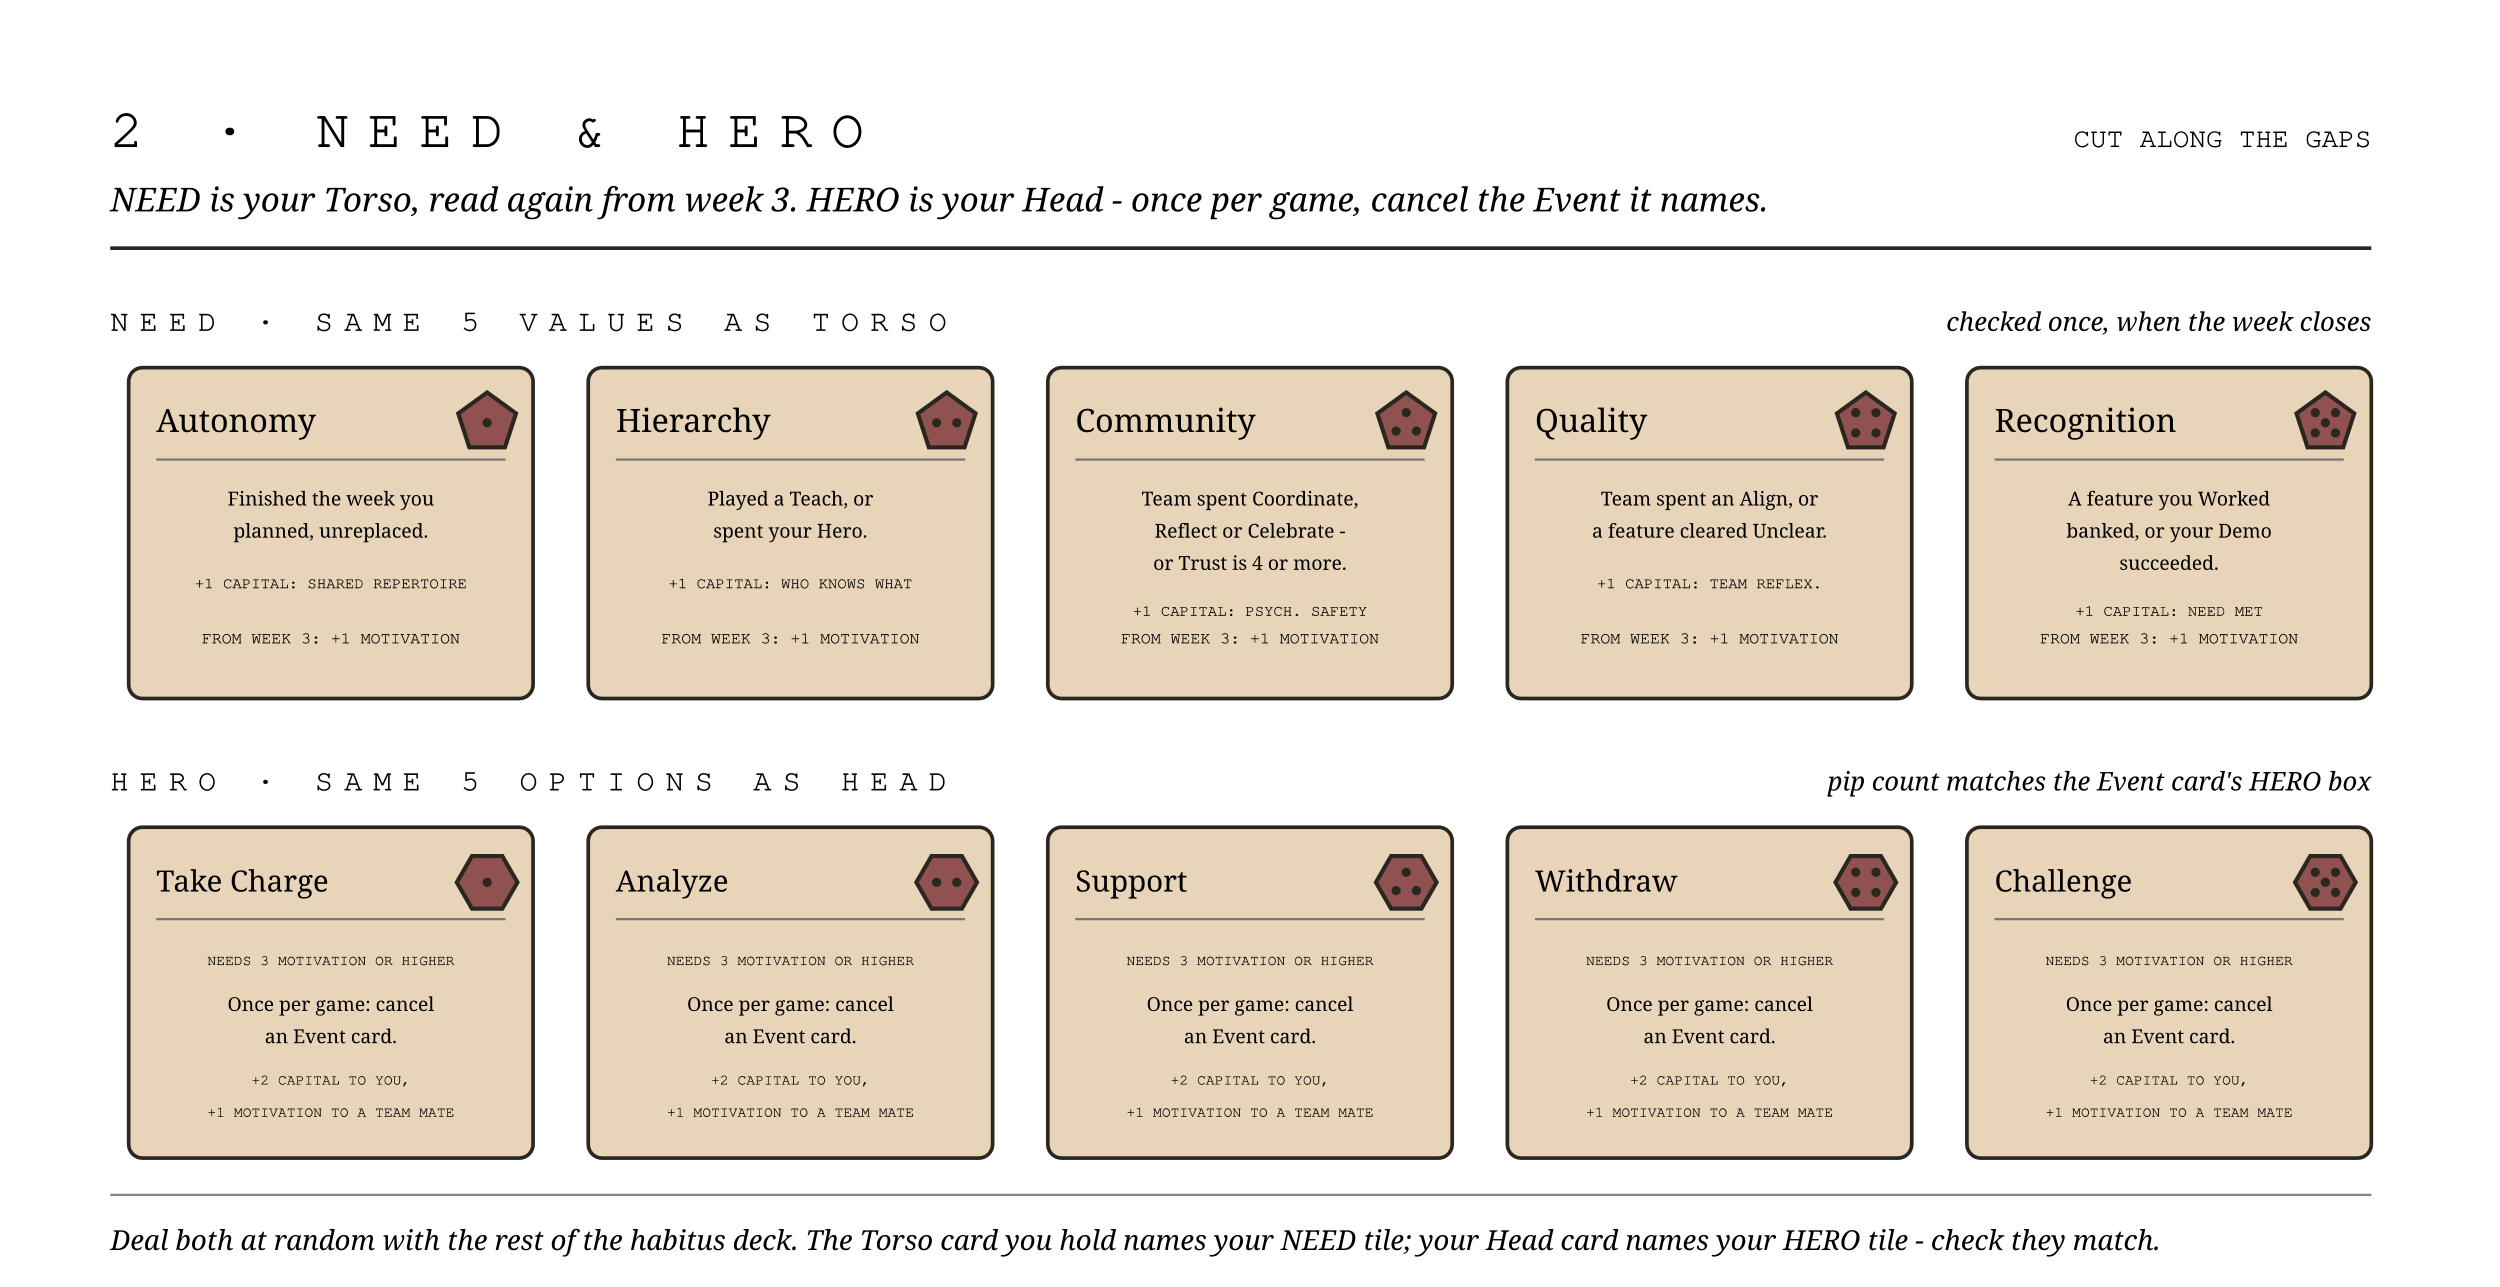
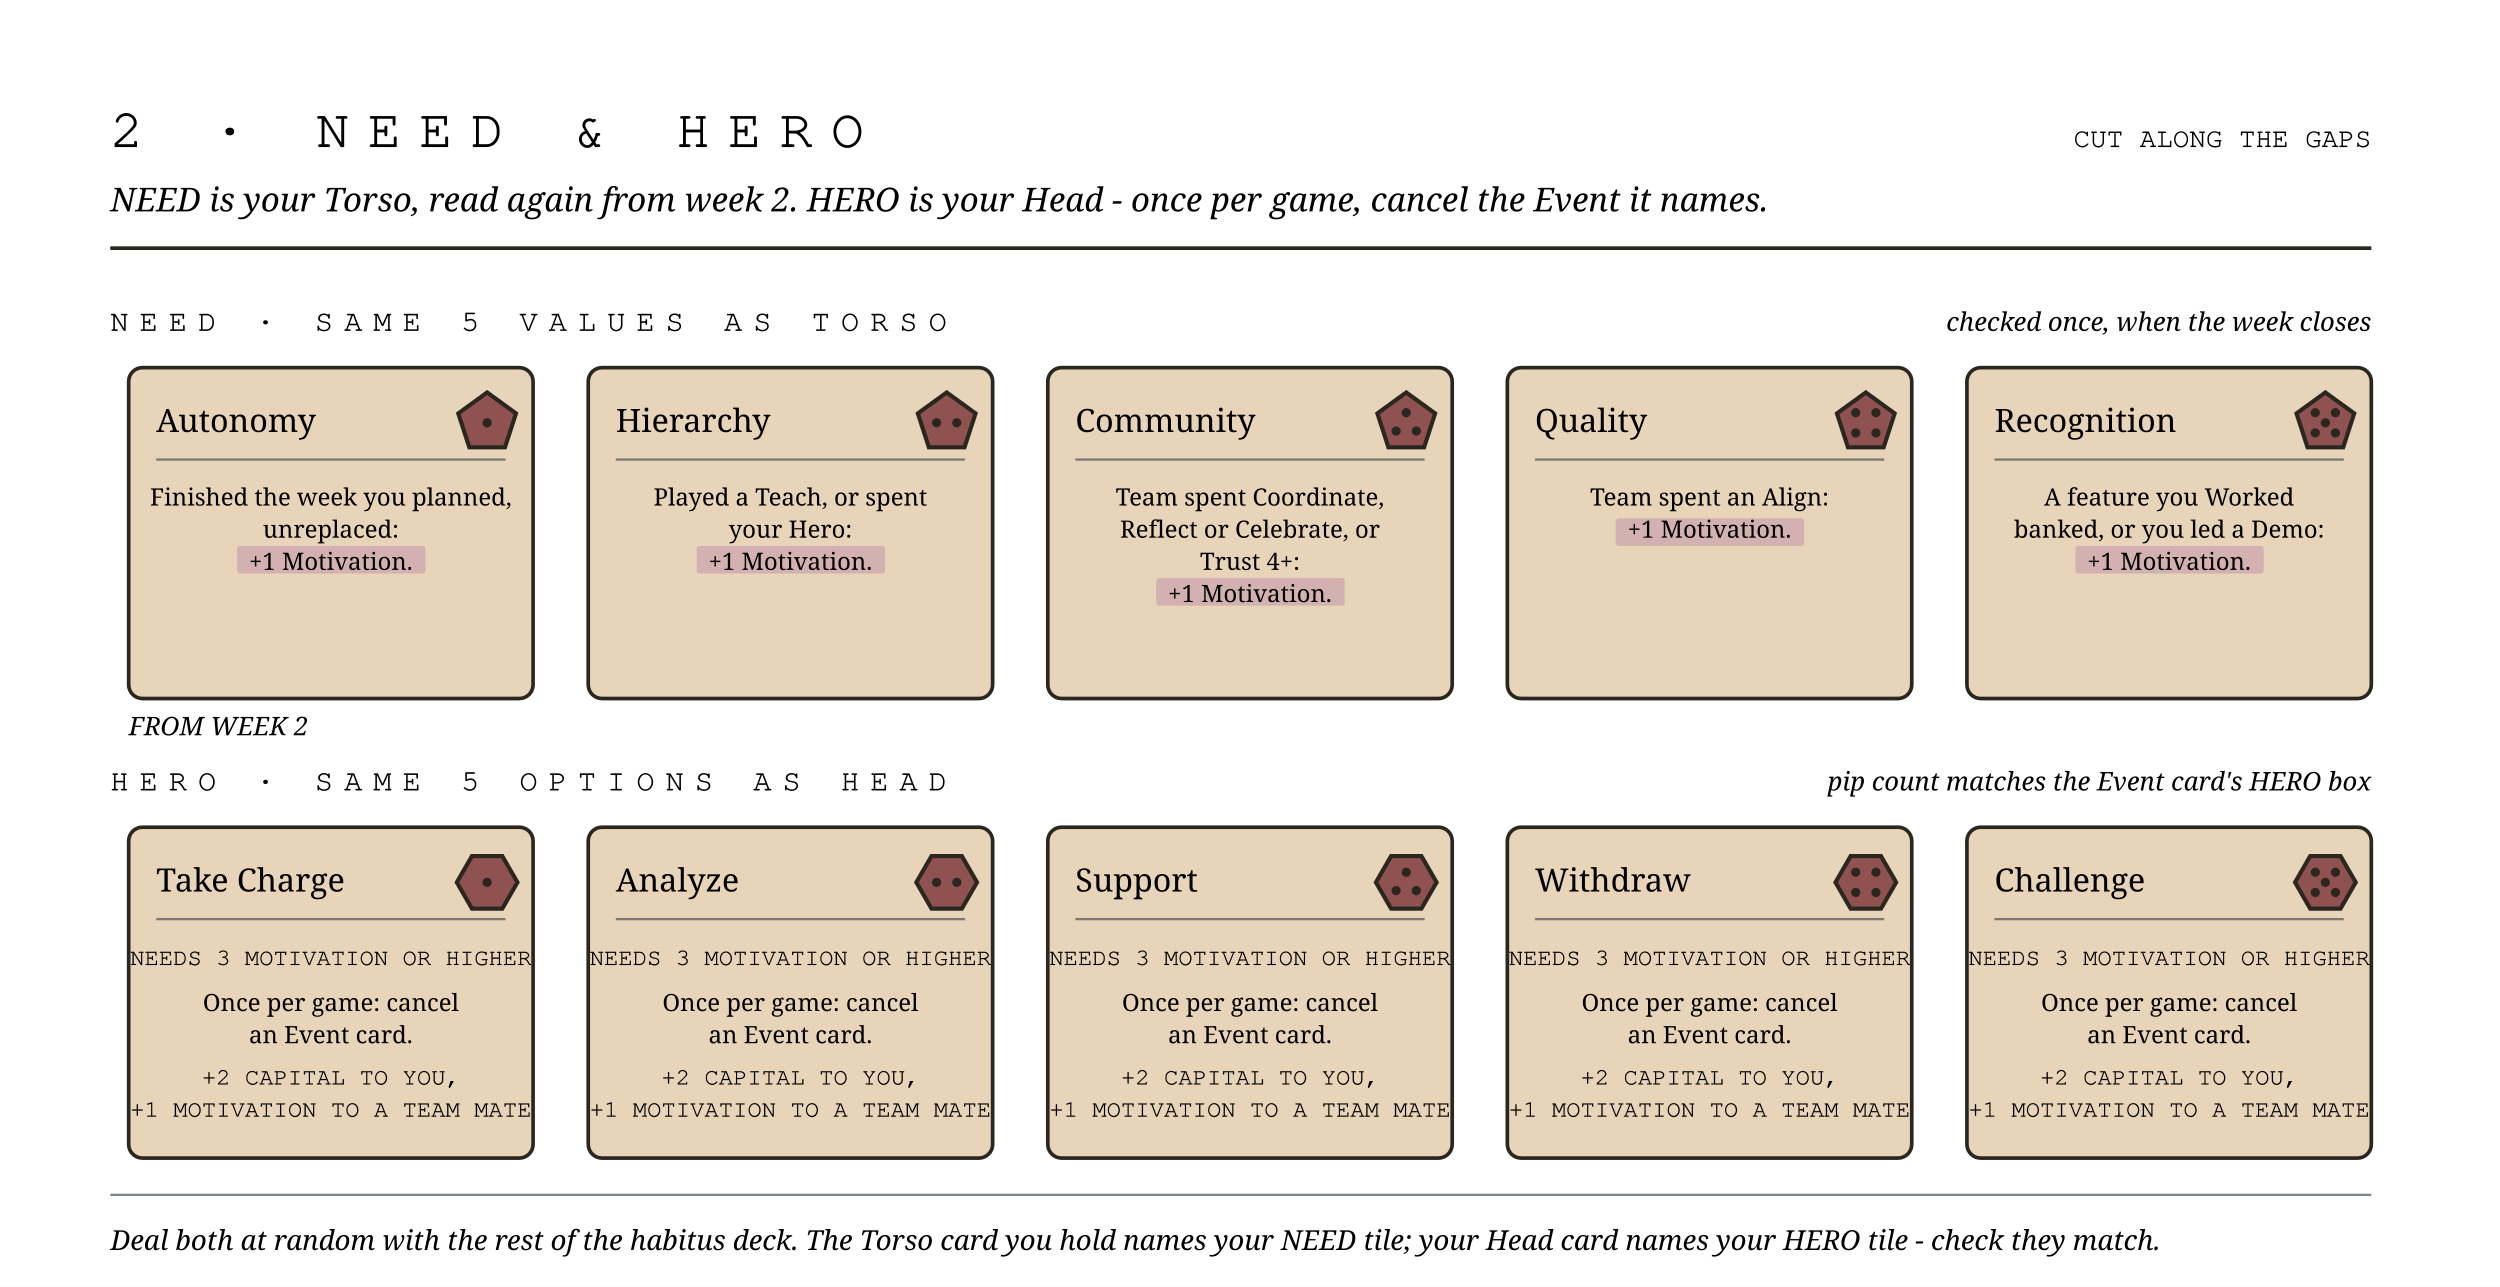
<svg xmlns="http://www.w3.org/2000/svg" width="272mm" height="140mm" viewBox="0 0 272 140">
  <style>
  .serif { font-family:"EB Garamond",Garamond,Georgia,serif; fill:#000000; }
  .mono  { font-family:"IBM Plex Mono","Courier Prime",Courier,monospace; fill:#000000; }
  .cut   { fill:#E8D4B8; stroke:#2A2620; stroke-width:.4; }
  .hair  { stroke:#4A5259; stroke-width:.25; fill:none; opacity:.7; }
  .rl    { font-size:3.3px; letter-spacing:1.2px; }
  .ic    { fill:#F2EDE0; stroke:#2A2620; stroke-width:.45; }
  .pip   { fill:#2A2620; stroke:none; }
</style>
  <defs>
    <g id="sh-torso">
      <polygon points="0,-3.3 3.14,-1.02 1.94,2.67 -1.94,2.67 -3.14,-1.02" class="ic" />
    </g>
    <g id="sh-torso-red">
      <polygon points="0,-3.3 3.14,-1.02 1.94,2.67 -1.94,2.67 -3.14,-1.02" fill="#905151" stroke="#2A2620" stroke-width=".45" />
    </g>
    <g id="sh-head">
      <polygon points="3.3,0 1.65,2.86 -1.65,2.86 -3.3,0 -1.65,-2.86 1.65,-2.86" class="ic" />
    </g>
    <g id="sh-head-red">
      <polygon points="3.3,0 1.65,2.86 -1.65,2.86 -3.3,0 -1.65,-2.86 1.65,-2.86" fill="#905151" stroke="#2A2620" stroke-width=".45" />
    </g>
    <g id="p1">
      <circle cx="0" cy="0" r=".5" class="pip" />
    </g>
    <g id="p2">
      <circle cx="-1.1" cy="0" r=".5" class="pip" />
      <circle cx="1.1" cy="0" r=".5" class="pip" />
    </g>
    <g id="p3">
      <circle cx="0" cy="-1.1" r=".5" class="pip" />
      <circle cx="-1.1" cy="0.9" r=".5" class="pip" />
      <circle cx="1.1" cy="0.9" r=".5" class="pip" />
    </g>
    <g id="p4">
      <circle cx="-1.1" cy="-1.1" r=".5" class="pip" />
      <circle cx="1.1" cy="-1.1" r=".5" class="pip" />
      <circle cx="-1.1" cy="1.1" r=".5" class="pip" />
      <circle cx="1.1" cy="1.1" r=".5" class="pip" />
    </g>
    <g id="p5">
      <circle cx="-1.1" cy="-1.1" r=".5" class="pip" />
      <circle cx="1.1" cy="-1.1" r=".5" class="pip" />
      <circle cx="0" cy="0" r=".5" class="pip" />
      <circle cx="-1.1" cy="1.1" r=".5" class="pip" />
      <circle cx="1.1" cy="1.1" r=".5" class="pip" />
    </g>
  </defs>
  <rect width="272" height="140" fill="#FFFFFF" />
  <text x="12" y="16" class="mono" font-size="6" letter-spacing="2">2 · NEED &amp; HERO</text>
-   <text x="12" y="23" class="serif" font-size="3.6" font-style="italic">NEED is your Torso, read again from week 3. HERO is your Head - once per game, cancel the Event it names.</text>
+   <text x="12" y="23" class="serif" font-size="3.6" font-style="italic">NEED is your Torso, read again from week 2. HERO is your Head - once per game, cancel the Event it names.</text>
  <text x="258" y="16" class="mono" font-size="3" text-anchor="end">CUT ALONG THE GAPS</text>
  <line x1="12" y1="27" x2="258" y2="27" stroke="#2A2620" stroke-width=".4" />
  <text x="12" y="36" class="mono rl">NEED · SAME 5 VALUES AS TORSO</text>
  <text x="258" y="36" class="serif" font-size="2.8" text-anchor="end" font-style="italic">checked once, when the week closes</text>
  <g>
    <rect x="14" y="40" width="44" height="36" rx="1.5" class="cut" />
    <use href="#sh-torso-red" x="53" y="46" />
    <use href="#p1" x="53" y="46" />
    <text x="17" y="47" class="serif" font-size="3.5">Autonomy</text>
    <line x1="17" y1="50" x2="55" y2="50" class="hair" />
-     <text x="36" y="55" class="serif" font-size="2.1" text-anchor="middle">Finished the week you</text>
-     <text x="36" y="58.5" class="serif" font-size="2.1" text-anchor="middle">planned, unreplaced.</text>
-     <text x="36" y="64" class="mono" font-size="1.7" text-anchor="middle">+1 CAPITAL: SHARED REPERTOIRE</text>
-     <text x="36" y="70" class="mono" font-size="1.8" text-anchor="middle">FROM WEEK 3: +1 MOTIVATION</text>
+     <text x="36" y="55" class="serif" font-size="2.6" text-anchor="middle">Finished the week you planned,</text>
+     <text x="36" y="58.5" class="serif" font-size="2.6" text-anchor="middle">unreplaced:</text>
+     <rect x="25.8" y="59.4" width="20.5" height="3" rx=".3" fill="#D3B1B1" />
+     <text x="36" y="62" class="serif" font-size="2.6" text-anchor="middle">+1 Motivation.</text>
    <rect x="64" y="40" width="44" height="36" rx="1.5" class="cut" />
    <use href="#sh-torso-red" x="103" y="46" />
    <use href="#p2" x="103" y="46" />
    <text x="67" y="47" class="serif" font-size="3.5">Hierarchy</text>
    <line x1="67" y1="50" x2="105" y2="50" class="hair" />
-     <text x="86" y="55" class="serif" font-size="2.1" text-anchor="middle">Played a Teach, or</text>
-     <text x="86" y="58.5" class="serif" font-size="2.1" text-anchor="middle">spent your Hero.</text>
-     <text x="86" y="64" class="mono" font-size="1.7" text-anchor="middle">+1 CAPITAL: WHO KNOWS WHAT</text>
-     <text x="86" y="70" class="mono" font-size="1.8" text-anchor="middle">FROM WEEK 3: +1 MOTIVATION</text>
+     <text x="86" y="55" class="serif" font-size="2.6" text-anchor="middle">Played a Teach, or spent</text>
+     <text x="86" y="58.5" class="serif" font-size="2.6" text-anchor="middle">your Hero:</text>
+     <rect x="75.8" y="59.4" width="20.5" height="3" rx=".3" fill="#D3B1B1" />
+     <text x="86" y="62" class="serif" font-size="2.6" text-anchor="middle">+1 Motivation.</text>
    <rect x="114" y="40" width="44" height="36" rx="1.5" class="cut" />
    <use href="#sh-torso-red" x="153" y="46" />
    <use href="#p3" x="153" y="46" />
    <text x="117" y="47" class="serif" font-size="3.5">Community</text>
    <line x1="117" y1="50" x2="155" y2="50" class="hair" />
-     <text x="136" y="55" class="serif" font-size="2.1" text-anchor="middle">Team spent Coordinate,</text>
-     <text x="136" y="58.5" class="serif" font-size="2.1" text-anchor="middle">Reflect or Celebrate -</text>
-     <text x="136" y="62" class="serif" font-size="2.1" text-anchor="middle">or Trust is 4 or more.</text>
-     <text x="136" y="67" class="mono" font-size="1.7" text-anchor="middle">+1 CAPITAL: PSYCH. SAFETY</text>
-     <text x="136" y="70" class="mono" font-size="1.8" text-anchor="middle">FROM WEEK 3: +1 MOTIVATION</text>
+     <text x="136" y="55" class="serif" font-size="2.6" text-anchor="middle">Team spent Coordinate,</text>
+     <text x="136" y="58.5" class="serif" font-size="2.6" text-anchor="middle">Reflect or Celebrate, or</text>
+     <text x="136" y="62" class="serif" font-size="2.6" text-anchor="middle">Trust 4+:</text>
+     <rect x="125.8" y="62.9" width="20.5" height="3" rx=".3" fill="#D3B1B1" />
+     <text x="136" y="65.5" class="serif" font-size="2.6" text-anchor="middle">+1 Motivation.</text>
    <rect x="164" y="40" width="44" height="36" rx="1.5" class="cut" />
    <use href="#sh-torso-red" x="203" y="46" />
    <use href="#p4" x="203" y="46" />
    <text x="167" y="47" class="serif" font-size="3.5">Quality</text>
    <line x1="167" y1="50" x2="205" y2="50" class="hair" />
-     <text x="186" y="55" class="serif" font-size="2.1" text-anchor="middle">Team spent an Align, or</text>
-     <text x="186" y="58.5" class="serif" font-size="2.1" text-anchor="middle">a feature cleared Unclear.</text>
-     <text x="186" y="64" class="mono" font-size="1.7" text-anchor="middle">+1 CAPITAL: TEAM REFLEX.</text>
-     <text x="186" y="70" class="mono" font-size="1.8" text-anchor="middle">FROM WEEK 3: +1 MOTIVATION</text>
+     <text x="186" y="55" class="serif" font-size="2.6" text-anchor="middle">Team spent an Align:</text>
+     <rect x="175.8" y="56.4" width="20.5" height="3" rx=".3" fill="#D3B1B1" />
+     <text x="186" y="58.5" class="serif" font-size="2.6" text-anchor="middle">+1 Motivation.</text>
    <rect x="214" y="40" width="44" height="36" rx="1.5" class="cut" />
    <use href="#sh-torso-red" x="253" y="46" />
    <use href="#p5" x="253" y="46" />
    <text x="217" y="47" class="serif" font-size="3.5">Recognition</text>
    <line x1="217" y1="50" x2="255" y2="50" class="hair" />
-     <text x="236" y="55" class="serif" font-size="2.1" text-anchor="middle">A feature you Worked</text>
-     <text x="236" y="58.5" class="serif" font-size="2.1" text-anchor="middle">banked, or your Demo</text>
-     <text x="236" y="62" class="serif" font-size="2.1" text-anchor="middle">succeeded.</text>
-     <text x="236" y="67" class="mono" font-size="1.7" text-anchor="middle">+1 CAPITAL: NEED MET</text>
-     <text x="236" y="70" class="mono" font-size="1.8" text-anchor="middle">FROM WEEK 3: +1 MOTIVATION</text>
+     <text x="236" y="55" class="serif" font-size="2.6" text-anchor="middle">A feature you Worked</text>
+     <text x="236" y="58.5" class="serif" font-size="2.6" text-anchor="middle">banked, or you led a Demo:</text>
+     <rect x="225.8" y="59.4" width="20.5" height="3" rx=".3" fill="#D3B1B1" />
+     <text x="236" y="62" class="serif" font-size="2.6" text-anchor="middle">+1 Motivation.</text>
  </g>
+   <text x="14" y="80" class="serif" font-size="2.8" font-style="italic">FROM WEEK 2</text>
  <text x="12" y="86" class="mono rl">HERO · SAME 5 OPTIONS AS HEAD</text>
  <text x="258" y="86" class="serif" font-size="2.8" text-anchor="end" font-style="italic">pip count matches the Event card's HERO box</text>
  <g>
    <rect x="14" y="90" width="44" height="36" rx="1.5" class="cut" />
    <use href="#sh-head-red" x="53" y="96" />
    <use href="#p1" x="53" y="96" />
-     <text x="17" y="97" class="serif" font-size="3.2">Take Charge</text>
+     <text x="17" y="97" class="serif" font-size="3.5">Take Charge</text>
    <line x1="17" y1="100" x2="55" y2="100" class="hair" />
-     <text x="36" y="105" class="mono" font-size="1.6" text-anchor="middle">NEEDS 3 MOTIVATION OR HIGHER</text>
-     <text x="36" y="110" class="serif" font-size="2.1" text-anchor="middle">Once per game: cancel</text>
-     <text x="36" y="113.5" class="serif" font-size="2.1" text-anchor="middle">an Event card.</text>
-     <text x="36" y="118" class="mono" font-size="1.6" text-anchor="middle">+2 CAPITAL TO YOU,</text>
-     <text x="36" y="121.5" class="mono" font-size="1.6" text-anchor="middle">+1 MOTIVATION TO A TEAM MATE</text>
+     <text x="36" y="105" class="mono" font-size="2.6" text-anchor="middle">NEEDS 3 MOTIVATION OR HIGHER</text>
+     <text x="36" y="110" class="serif" font-size="2.6" text-anchor="middle">Once per game: cancel</text>
+     <text x="36" y="113.5" class="serif" font-size="2.6" text-anchor="middle">an Event card.</text>
+     <text x="36" y="118" class="mono" font-size="2.6" text-anchor="middle">+2 CAPITAL TO YOU,</text>
+     <text x="36" y="121.5" class="mono" font-size="2.6" text-anchor="middle">+1 MOTIVATION TO A TEAM MATE</text>
    <rect x="64" y="90" width="44" height="36" rx="1.5" class="cut" />
    <use href="#sh-head-red" x="103" y="96" />
    <use href="#p2" x="103" y="96" />
-     <text x="67" y="97" class="serif" font-size="3.2">Analyze</text>
+     <text x="67" y="97" class="serif" font-size="3.5">Analyze</text>
    <line x1="67" y1="100" x2="105" y2="100" class="hair" />
-     <text x="86" y="105" class="mono" font-size="1.6" text-anchor="middle">NEEDS 3 MOTIVATION OR HIGHER</text>
-     <text x="86" y="110" class="serif" font-size="2.1" text-anchor="middle">Once per game: cancel</text>
-     <text x="86" y="113.5" class="serif" font-size="2.1" text-anchor="middle">an Event card.</text>
-     <text x="86" y="118" class="mono" font-size="1.6" text-anchor="middle">+2 CAPITAL TO YOU,</text>
-     <text x="86" y="121.5" class="mono" font-size="1.6" text-anchor="middle">+1 MOTIVATION TO A TEAM MATE</text>
+     <text x="86" y="105" class="mono" font-size="2.6" text-anchor="middle">NEEDS 3 MOTIVATION OR HIGHER</text>
+     <text x="86" y="110" class="serif" font-size="2.6" text-anchor="middle">Once per game: cancel</text>
+     <text x="86" y="113.5" class="serif" font-size="2.6" text-anchor="middle">an Event card.</text>
+     <text x="86" y="118" class="mono" font-size="2.6" text-anchor="middle">+2 CAPITAL TO YOU,</text>
+     <text x="86" y="121.5" class="mono" font-size="2.6" text-anchor="middle">+1 MOTIVATION TO A TEAM MATE</text>
    <rect x="114" y="90" width="44" height="36" rx="1.5" class="cut" />
    <use href="#sh-head-red" x="153" y="96" />
    <use href="#p3" x="153" y="96" />
-     <text x="117" y="97" class="serif" font-size="3.2">Support</text>
+     <text x="117" y="97" class="serif" font-size="3.5">Support</text>
    <line x1="117" y1="100" x2="155" y2="100" class="hair" />
-     <text x="136" y="105" class="mono" font-size="1.6" text-anchor="middle">NEEDS 3 MOTIVATION OR HIGHER</text>
-     <text x="136" y="110" class="serif" font-size="2.1" text-anchor="middle">Once per game: cancel</text>
-     <text x="136" y="113.5" class="serif" font-size="2.1" text-anchor="middle">an Event card.</text>
-     <text x="136" y="118" class="mono" font-size="1.6" text-anchor="middle">+2 CAPITAL TO YOU,</text>
-     <text x="136" y="121.5" class="mono" font-size="1.6" text-anchor="middle">+1 MOTIVATION TO A TEAM MATE</text>
+     <text x="136" y="105" class="mono" font-size="2.6" text-anchor="middle">NEEDS 3 MOTIVATION OR HIGHER</text>
+     <text x="136" y="110" class="serif" font-size="2.6" text-anchor="middle">Once per game: cancel</text>
+     <text x="136" y="113.5" class="serif" font-size="2.6" text-anchor="middle">an Event card.</text>
+     <text x="136" y="118" class="mono" font-size="2.6" text-anchor="middle">+2 CAPITAL TO YOU,</text>
+     <text x="136" y="121.5" class="mono" font-size="2.6" text-anchor="middle">+1 MOTIVATION TO A TEAM MATE</text>
    <rect x="164" y="90" width="44" height="36" rx="1.5" class="cut" />
    <use href="#sh-head-red" x="203" y="96" />
    <use href="#p4" x="203" y="96" />
-     <text x="167" y="97" class="serif" font-size="3.2">Withdraw</text>
+     <text x="167" y="97" class="serif" font-size="3.5">Withdraw</text>
    <line x1="167" y1="100" x2="205" y2="100" class="hair" />
-     <text x="186" y="105" class="mono" font-size="1.6" text-anchor="middle">NEEDS 3 MOTIVATION OR HIGHER</text>
-     <text x="186" y="110" class="serif" font-size="2.1" text-anchor="middle">Once per game: cancel</text>
-     <text x="186" y="113.5" class="serif" font-size="2.1" text-anchor="middle">an Event card.</text>
-     <text x="186" y="118" class="mono" font-size="1.6" text-anchor="middle">+2 CAPITAL TO YOU,</text>
-     <text x="186" y="121.5" class="mono" font-size="1.6" text-anchor="middle">+1 MOTIVATION TO A TEAM MATE</text>
+     <text x="186" y="105" class="mono" font-size="2.6" text-anchor="middle">NEEDS 3 MOTIVATION OR HIGHER</text>
+     <text x="186" y="110" class="serif" font-size="2.6" text-anchor="middle">Once per game: cancel</text>
+     <text x="186" y="113.5" class="serif" font-size="2.6" text-anchor="middle">an Event card.</text>
+     <text x="186" y="118" class="mono" font-size="2.6" text-anchor="middle">+2 CAPITAL TO YOU,</text>
+     <text x="186" y="121.5" class="mono" font-size="2.6" text-anchor="middle">+1 MOTIVATION TO A TEAM MATE</text>
    <rect x="214" y="90" width="44" height="36" rx="1.5" class="cut" />
    <use href="#sh-head-red" x="253" y="96" />
    <use href="#p5" x="253" y="96" />
-     <text x="217" y="97" class="serif" font-size="3.2">Challenge</text>
+     <text x="217" y="97" class="serif" font-size="3.5">Challenge</text>
    <line x1="217" y1="100" x2="255" y2="100" class="hair" />
-     <text x="236" y="105" class="mono" font-size="1.6" text-anchor="middle">NEEDS 3 MOTIVATION OR HIGHER</text>
-     <text x="236" y="110" class="serif" font-size="2.1" text-anchor="middle">Once per game: cancel</text>
-     <text x="236" y="113.5" class="serif" font-size="2.1" text-anchor="middle">an Event card.</text>
-     <text x="236" y="118" class="mono" font-size="1.6" text-anchor="middle">+2 CAPITAL TO YOU,</text>
-     <text x="236" y="121.5" class="mono" font-size="1.6" text-anchor="middle">+1 MOTIVATION TO A TEAM MATE</text>
+     <text x="236" y="105" class="mono" font-size="2.6" text-anchor="middle">NEEDS 3 MOTIVATION OR HIGHER</text>
+     <text x="236" y="110" class="serif" font-size="2.6" text-anchor="middle">Once per game: cancel</text>
+     <text x="236" y="113.5" class="serif" font-size="2.6" text-anchor="middle">an Event card.</text>
+     <text x="236" y="118" class="mono" font-size="2.6" text-anchor="middle">+2 CAPITAL TO YOU,</text>
+     <text x="236" y="121.5" class="mono" font-size="2.6" text-anchor="middle">+1 MOTIVATION TO A TEAM MATE</text>
  </g>
  <line x1="12" y1="130" x2="258" y2="130" class="hair" />
  <text x="12" y="136" class="serif" font-size="3" font-style="italic">Deal both at random with the rest of the habitus deck. The Torso card you hold names your NEED tile; your Head card names your HERO tile - check they match.</text>
</svg>
